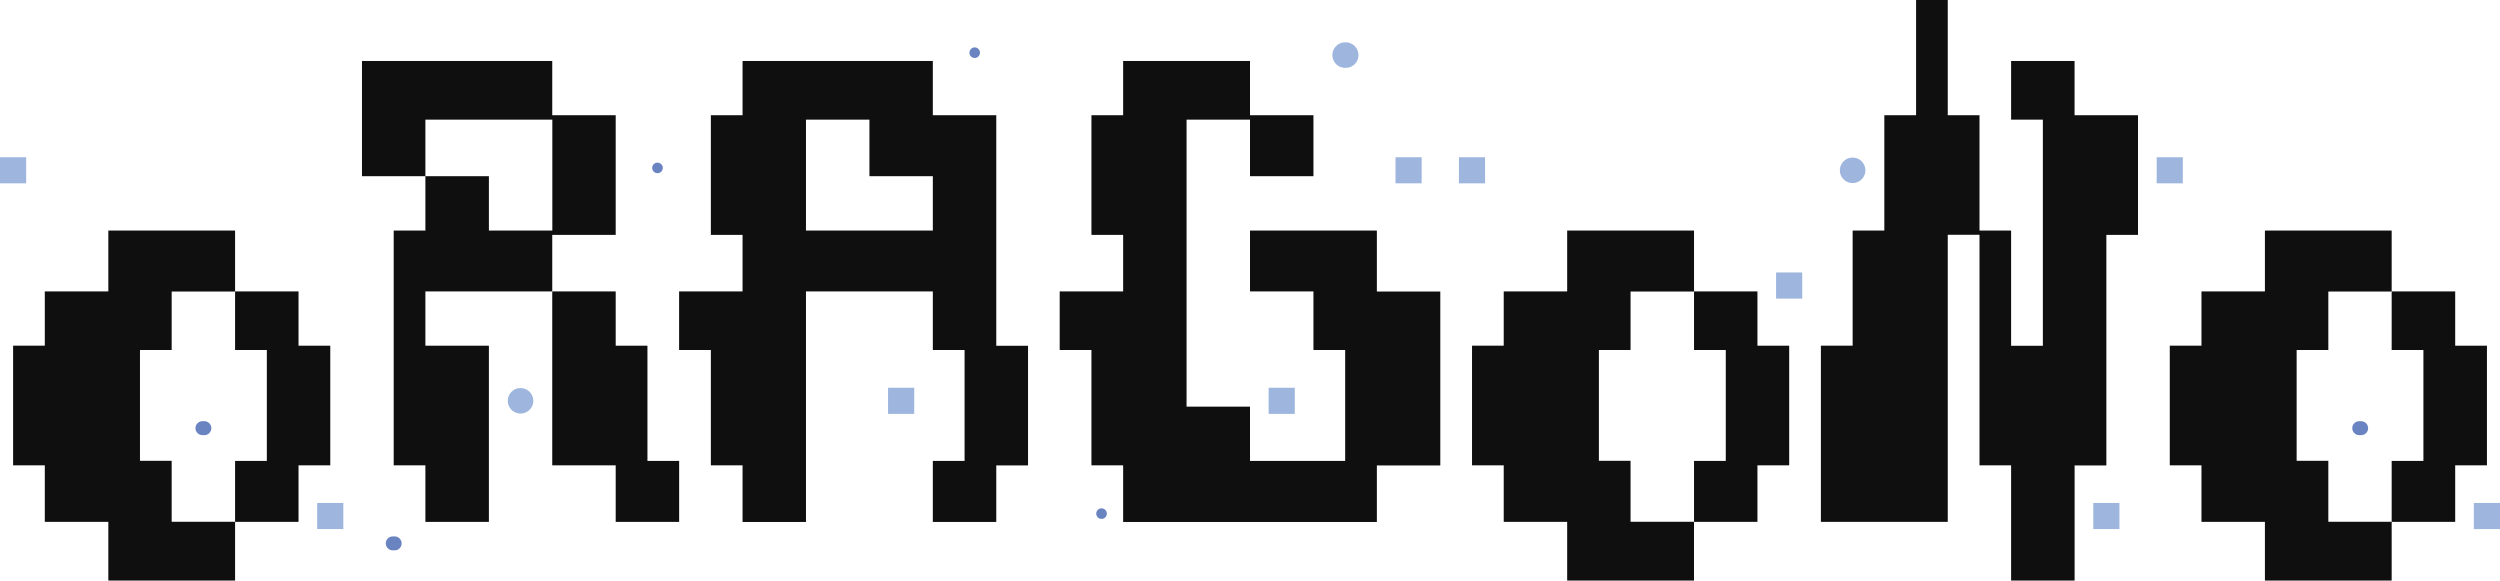
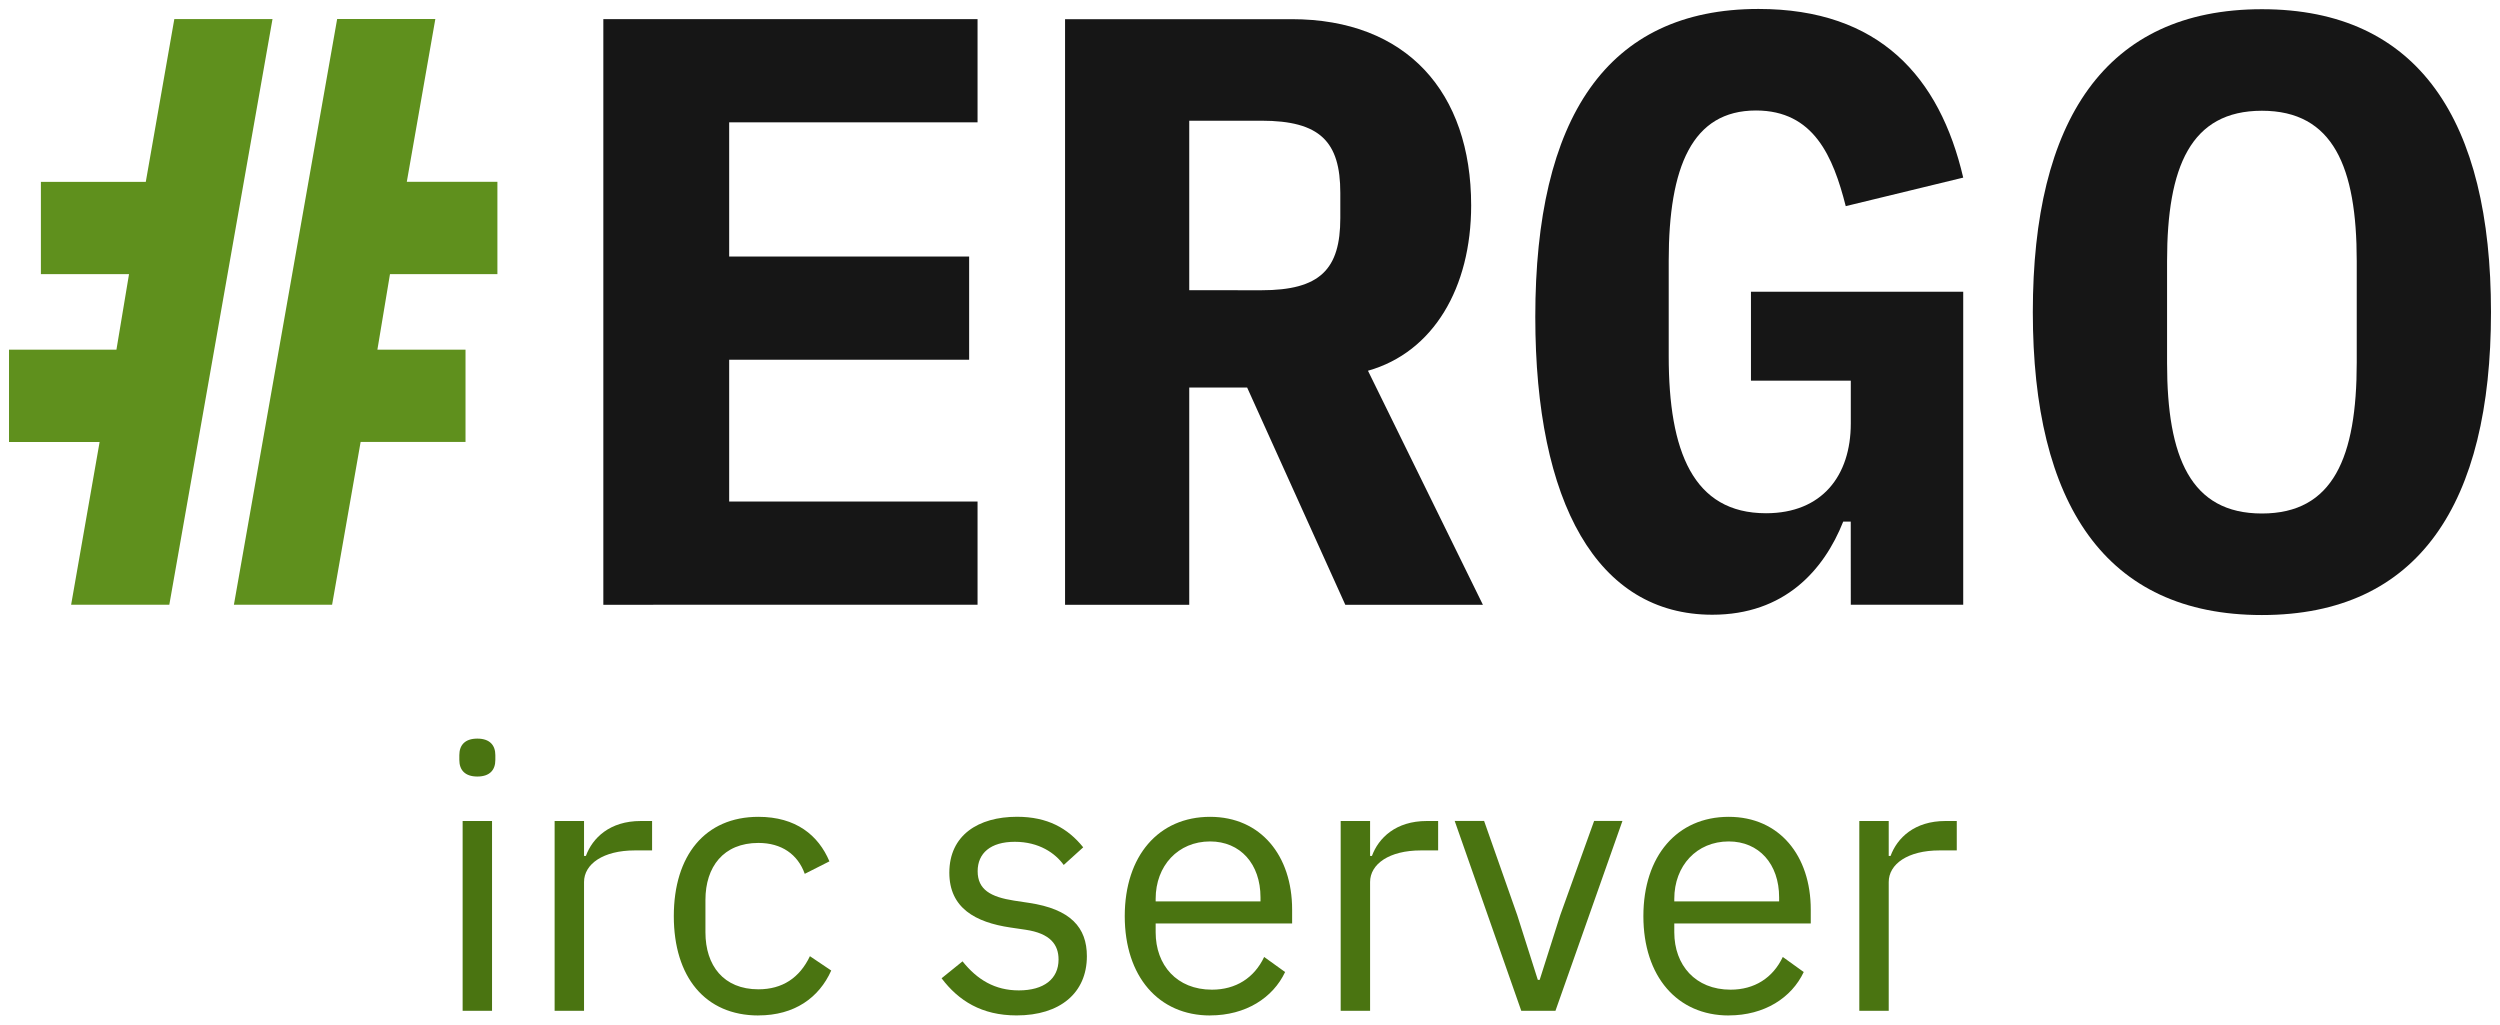
- <svg xmlns="http://www.w3.org/2000/svg" id="Layer_1" data-name="Layer 1" viewBox="0 0 900 209">
-   <defs>
-     <style>.cls-1{fill:#0f0f0f;}.cls-2{fill:#6a83c1;}.cls-3{fill:#9eb6de;}</style>
-   </defs>
-   <path class="cls-1" d="M96.63,94v21.95H73.8V137H62.39v39.89H73.8v21.95H96.63V220H51V198.87H28.13V178.52H16.72V135.44H28.13V115.91H51V94H96.63Z" transform="translate(-12 -11)" />
-   <path class="cls-1" d="M621.85,94v21.95H599V137H587.6v39.89H599v21.95h22.84V220H576.18V198.87H553.34V178.52H541.93V135.44h11.41V115.91h22.84V94h45.67Z" transform="translate(-12 -11)" />
-   <path class="cls-1" d="M713.19,11V52.48h11.43V94H736v41.48h11.43V54.07H736V32.95h22.84V52.48h22.84V95.56H770.29v83H758.86V220H736V178.52H724.62v-83H713.19V198.87H667.52V135.44h11.43V94h11.41V52.48h11.43V11h11.41Z" transform="translate(-12 -11)" />
-   <path class="cls-1" d="M873,94v21.95H850.2V137H838.79v39.89H850.2v21.95H873V220H827.37V198.87H804.53V178.52H793.12V135.44h11.41V115.91h22.84V94H873Z" transform="translate(-12 -11)" />
-   <path class="cls-2" d="M154.07,204.11a2.45,2.45,0,0,1,1.78.73,2.51,2.51,0,0,1,0,3.57,2.47,2.47,0,0,1-1.77.72H153.4a2.45,2.45,0,0,1-1.78-.73,2.51,2.51,0,0,1,0-3.57,2.48,2.48,0,0,1,1.78-.72h0.67Z" transform="translate(-12 -11)" />
-   <path class="cls-3" d="M775,192.06v9.41h-9.42v-9.41H775Z" transform="translate(-12 -11)" />
-   <path class="cls-3" d="M135.6,192.06v9.41h-9.42v-9.41h9.42Z" transform="translate(-12 -11)" />
-   <path class="cls-3" d="M912,192.06v9.41h-9.42v-9.41H912Z" transform="translate(-12 -11)" />
-   <path class="cls-1" d="M895.87,115.91v19.54H907.3v43.07H895.87v20.35H873V176.93h11.43V137H873V115.91h22.84Z" transform="translate(-12 -11)" />
-   <path class="cls-1" d="M644.68,115.91v19.54h11.43v43.07H644.68v20.35H621.85V176.93h11.43V137H621.85V115.91h22.84Z" transform="translate(-12 -11)" />
-   <path class="cls-1" d="M462,32.95V52.48h22.84V74.43H462V54.07H439.16V157.39H462v19.54h34.26V137H484.84V115.91H462V94h45.67v21.95h22.84v62.61H507.67v20.35H416.33V178.52H404.92V137H393.49V115.91h22.84V95.56H404.92V52.48h11.41V32.95H462Z" transform="translate(-12 -11)" />
-   <path class="cls-1" d="M210.81,32.95V52.48h22.84V95.56H210.81v20.35H165.14v19.54H188v63.43H165.14V178.52H153.73V94h11.41V74.43H188V94h22.84V54.07H165.14V74.43H142.31V32.95h68.51Z" transform="translate(-12 -11)" />
-   <path class="cls-1" d="M119.47,115.91v19.54H130.9v43.07H119.47v20.35H96.63V176.93h11.43V137H96.63V115.91h22.84Z" transform="translate(-12 -11)" />
-   <path class="cls-1" d="M233.65,115.91v19.54h11.43v41.48h11.41v21.95H233.65V178.52H210.81V115.91h22.84Z" transform="translate(-12 -11)" />
-   <path class="cls-1" d="M347.82,32.95V52.48h22.84v83h11.43v43.07H370.66v20.35H347.82V176.93h11.43V137H347.82V115.91H302.15v83H279.32V178.52H267.91V137H256.48V115.91h22.84V95.56H267.91V52.48h11.41V32.95h68.51ZM325,54.07H302.15V94h45.67V74.43H325V54.07Z" transform="translate(-12 -11)" />
-   <path class="cls-2" d="M408.56,194a1.9,1.9,0,0,1,0,3.81,1.85,1.85,0,0,1-1.36-.56,1.9,1.9,0,0,1,0-2.69A1.84,1.84,0,0,1,408.56,194Z" transform="translate(-12 -11)" />
-   <path class="cls-2" d="M85.56,162.63a2.45,2.45,0,0,1,1.78.73,2.51,2.51,0,0,1,0,3.57,2.47,2.47,0,0,1-1.77.72H84.89a2.45,2.45,0,0,1-1.78-.73,2.51,2.51,0,0,1,0-3.57,2.47,2.47,0,0,1,1.77-.73h0.67Z" transform="translate(-12 -11)" />
-   <path class="cls-2" d="M862,162.63a2.45,2.45,0,0,1,1.78.73,2.51,2.51,0,0,1,0,3.57,2.47,2.47,0,0,1-1.77.72h-0.67a2.45,2.45,0,0,1-1.78-.73,2.51,2.51,0,0,1,0-3.57,2.47,2.47,0,0,1,1.78-.73H862Z" transform="translate(-12 -11)" />
-   <path class="cls-3" d="M341.12,150.58V160H331.7v-9.41h9.42Z" transform="translate(-12 -11)" />
-   <path class="cls-3" d="M478.13,150.58V160h-9.42v-9.41h9.42Z" transform="translate(-12 -11)" />
-   <path class="cls-3" d="M199.38,150.69a4.6,4.6,0,1,1-3.24,1.35A4.45,4.45,0,0,1,199.38,150.69Z" transform="translate(-12 -11)" />
-   <path class="cls-3" d="M660.81,109.09v9.41h-9.42v-9.41h9.42Z" transform="translate(-12 -11)" />
-   <path class="cls-3" d="M523.8,67.61V77h-9.42V67.61h9.42Z" transform="translate(-12 -11)" />
-   <path class="cls-3" d="M21.42,67.61V77H12V67.61h9.42Z" transform="translate(-12 -11)" />
-   <path class="cls-3" d="M546.63,67.61V77h-9.42V67.61h9.42Z" transform="translate(-12 -11)" />
-   <path class="cls-3" d="M797.82,67.61V77H788.4V67.61h9.42Z" transform="translate(-12 -11)" />
-   <path class="cls-3" d="M678.93,67.72a4.6,4.6,0,1,1-3.24,1.35,4.45,4.45,0,0,1,3.24-1.35h0Z" transform="translate(-12 -11)" />
-   <path class="cls-2" d="M248.72,69.54l0.72,0.14,0.61,0.42a1.84,1.84,0,0,1,.56,1.36,1.9,1.9,0,0,1-1.9,1.89,1.84,1.84,0,0,1-1.36-.56,1.82,1.82,0,0,1-.56-1.34A1.9,1.9,0,0,1,248.72,69.54Z" transform="translate(-12 -11)" />
-   <path class="cls-3" d="M496.24,26.24a4.6,4.6,0,1,1,0,9.19A4.59,4.59,0,0,1,493,27.59,4.42,4.42,0,0,1,496.24,26.24Z" transform="translate(-12 -11)" />
-   <path class="cls-2" d="M362.89,28.06a1.82,1.82,0,0,1,1.34.56,1.85,1.85,0,0,1,.56,1.36,1.9,1.9,0,0,1-1.9,1.89,1.85,1.85,0,0,1-1.36-.56A1.82,1.82,0,0,1,361,30,1.9,1.9,0,0,1,362.89,28.06Z" transform="translate(-12 -11)" />
+ <svg xmlns="http://www.w3.org/2000/svg" width="552.48" height="226.39" version="1.1" viewBox="0 0 146.18 59.901">
+   <g transform="matrix(3.0169 0 0 3.0169 -99.412 -462.64)">
+     <g stroke-width=".407" aria-label="#ERGO">
+       <path d="m34.33 165.07h1.903l2-11.351h-1.903l-0.553 3.155h-2.033v1.789h1.708l-0.244 1.464h-2.082v1.789h1.756zm3.155 0h1.903l0.553-3.155h2.033v-1.789h-1.708l0.244-1.464h2.082v-1.789h-1.756l0.553-3.155h-1.903z" fill="#5f901d" />
+       <g fill="#161616">
+         <path d="m51.898 165.07v-2h-4.814v-2.748h4.651v-2h-4.651v-2.602h4.814v-2h-7.253v11.351z" />
+         <path d="m56.001 160.86h1.122l1.903 4.212h2.667l-2.228-4.537c1.268-0.358 2-1.61 2-3.204 0-2.195-1.252-3.61-3.48-3.61h-4.391v11.351h2.407zm0-1.886v-3.285h1.399c1.138 0 1.529 0.407 1.529 1.399v0.488c0 0.992-0.39 1.399-1.529 1.399z" />
+         <path d="m68.823 165.07h2.179v-6.066h-4.114v1.724h1.935v0.829c0 1.008-0.553 1.74-1.643 1.74-1.415 0-1.886-1.203-1.886-3.041v-1.854c0-1.821 0.455-2.911 1.691-2.911 1.122 0 1.496 0.894 1.74 1.854l2.277-0.553c-0.455-1.952-1.626-3.269-3.968-3.269-2.943 0-4.326 2.114-4.326 5.968 0 3.61 1.203 5.773 3.431 5.773 1.399 0 2.163-0.862 2.537-1.805h0.146z" />
+         <path d="m76.791 165.27c3.041 0 4.44-2.163 4.44-5.871 0-3.708-1.399-5.871-4.44-5.871-3.041 0-4.44 2.163-4.44 5.871 0 3.708 1.399 5.871 4.44 5.871zm0-1.968c-1.382 0-1.838-1.09-1.838-2.911v-1.984c0-1.821 0.455-2.911 1.838-2.911 1.382 0 1.838 1.09 1.838 2.911v1.968c0 1.838-0.455 2.927-1.838 2.927z" />
+       </g>
+     </g>
+     <g fill="#4a7411" stroke-width=".178" aria-label="irc server">
+       <path d="m42.203 168.4c0.242 0 0.349-0.128 0.349-0.321v-0.093c0-0.192-0.107-0.321-0.349-0.321s-0.349 0.128-0.349 0.321v0.093c0 0.192 0.107 0.321 0.349 0.321zm-0.285 4.541h0.57v-3.679h-0.57z" />
+       <path d="m44.271 172.94v-2.495c0-0.349 0.371-0.613 0.984-0.613h0.335v-0.57h-0.221c-0.599 0-0.934 0.328-1.062 0.677h-0.036v-0.677h-0.57v3.679z" />
+       <path d="m47.65 173.03c0.699 0 1.176-0.342 1.412-0.87l-0.413-0.278c-0.2 0.421-0.535 0.642-0.998 0.642-0.677 0-1.027-0.463-1.027-1.105v-0.627c0-0.642 0.349-1.105 1.027-1.105 0.449 0 0.763 0.221 0.898 0.599l0.478-0.242c-0.214-0.506-0.649-0.863-1.376-0.863-1.034 0-1.64 0.749-1.64 1.925s0.606 1.925 1.64 1.925z" />
+       <path d="m52.655 173.03c0.841 0 1.362-0.435 1.362-1.148 0-0.556-0.314-0.913-1.126-1.034l-0.285-0.043c-0.456-0.071-0.706-0.214-0.706-0.57 0-0.349 0.25-0.57 0.72-0.57 0.471 0 0.784 0.221 0.948 0.449l0.378-0.342c-0.299-0.371-0.692-0.592-1.283-0.592-0.749 0-1.312 0.356-1.312 1.084 0 0.684 0.506 0.962 1.183 1.062l0.292 0.043c0.485 0.071 0.642 0.292 0.642 0.577 0 0.378-0.285 0.599-0.77 0.599-0.463 0-0.806-0.207-1.091-0.563l-0.406 0.328c0.328 0.435 0.777 0.72 1.454 0.72z" />
+       <path d="m56.405 173.03c0.692 0 1.219-0.342 1.454-0.841l-0.406-0.292c-0.192 0.406-0.549 0.634-1.012 0.634-0.684 0-1.091-0.478-1.091-1.112v-0.171h2.645v-0.271c0-1.041-0.606-1.796-1.59-1.796-0.998 0-1.654 0.756-1.654 1.925s0.656 1.925 1.654 1.925zm0-3.372c0.585 0 0.977 0.435 0.977 1.084v0.078h-2.032v-0.05c0-0.642 0.435-1.112 1.055-1.112z" />
+       <path d="m59.506 172.94v-2.495c0-0.349 0.371-0.613 0.984-0.613h0.335v-0.57h-0.221c-0.599 0-0.934 0.328-1.062 0.677h-0.036v-0.677h-0.57v3.679z" />
+       <path d="m63.099 172.94 1.298-3.679h-0.549l-0.656 1.825-0.399 1.255h-0.036l-0.399-1.255-0.642-1.825h-0.57l1.29 3.679z" />
+       <path d="m66.457 173.03c0.692 0 1.219-0.342 1.454-0.841l-0.406-0.292c-0.192 0.406-0.549 0.634-1.012 0.634-0.684 0-1.091-0.478-1.091-1.112v-0.171h2.645v-0.271c0-1.041-0.606-1.796-1.59-1.796-0.998 0-1.654 0.756-1.654 1.925s0.656 1.925 1.654 1.925zm0-3.372c0.585 0 0.977 0.435 0.977 1.084v0.078h-2.032v-0.05c0-0.642 0.435-1.112 1.055-1.112z" />
+       <path d="m69.558 172.94v-2.495c0-0.349 0.371-0.613 0.984-0.613h0.335v-0.57h-0.221c-0.599 0-0.934 0.328-1.062 0.677h-0.036v-0.677h-0.57v3.679z" />
+     </g>
+   </g>
</svg>
